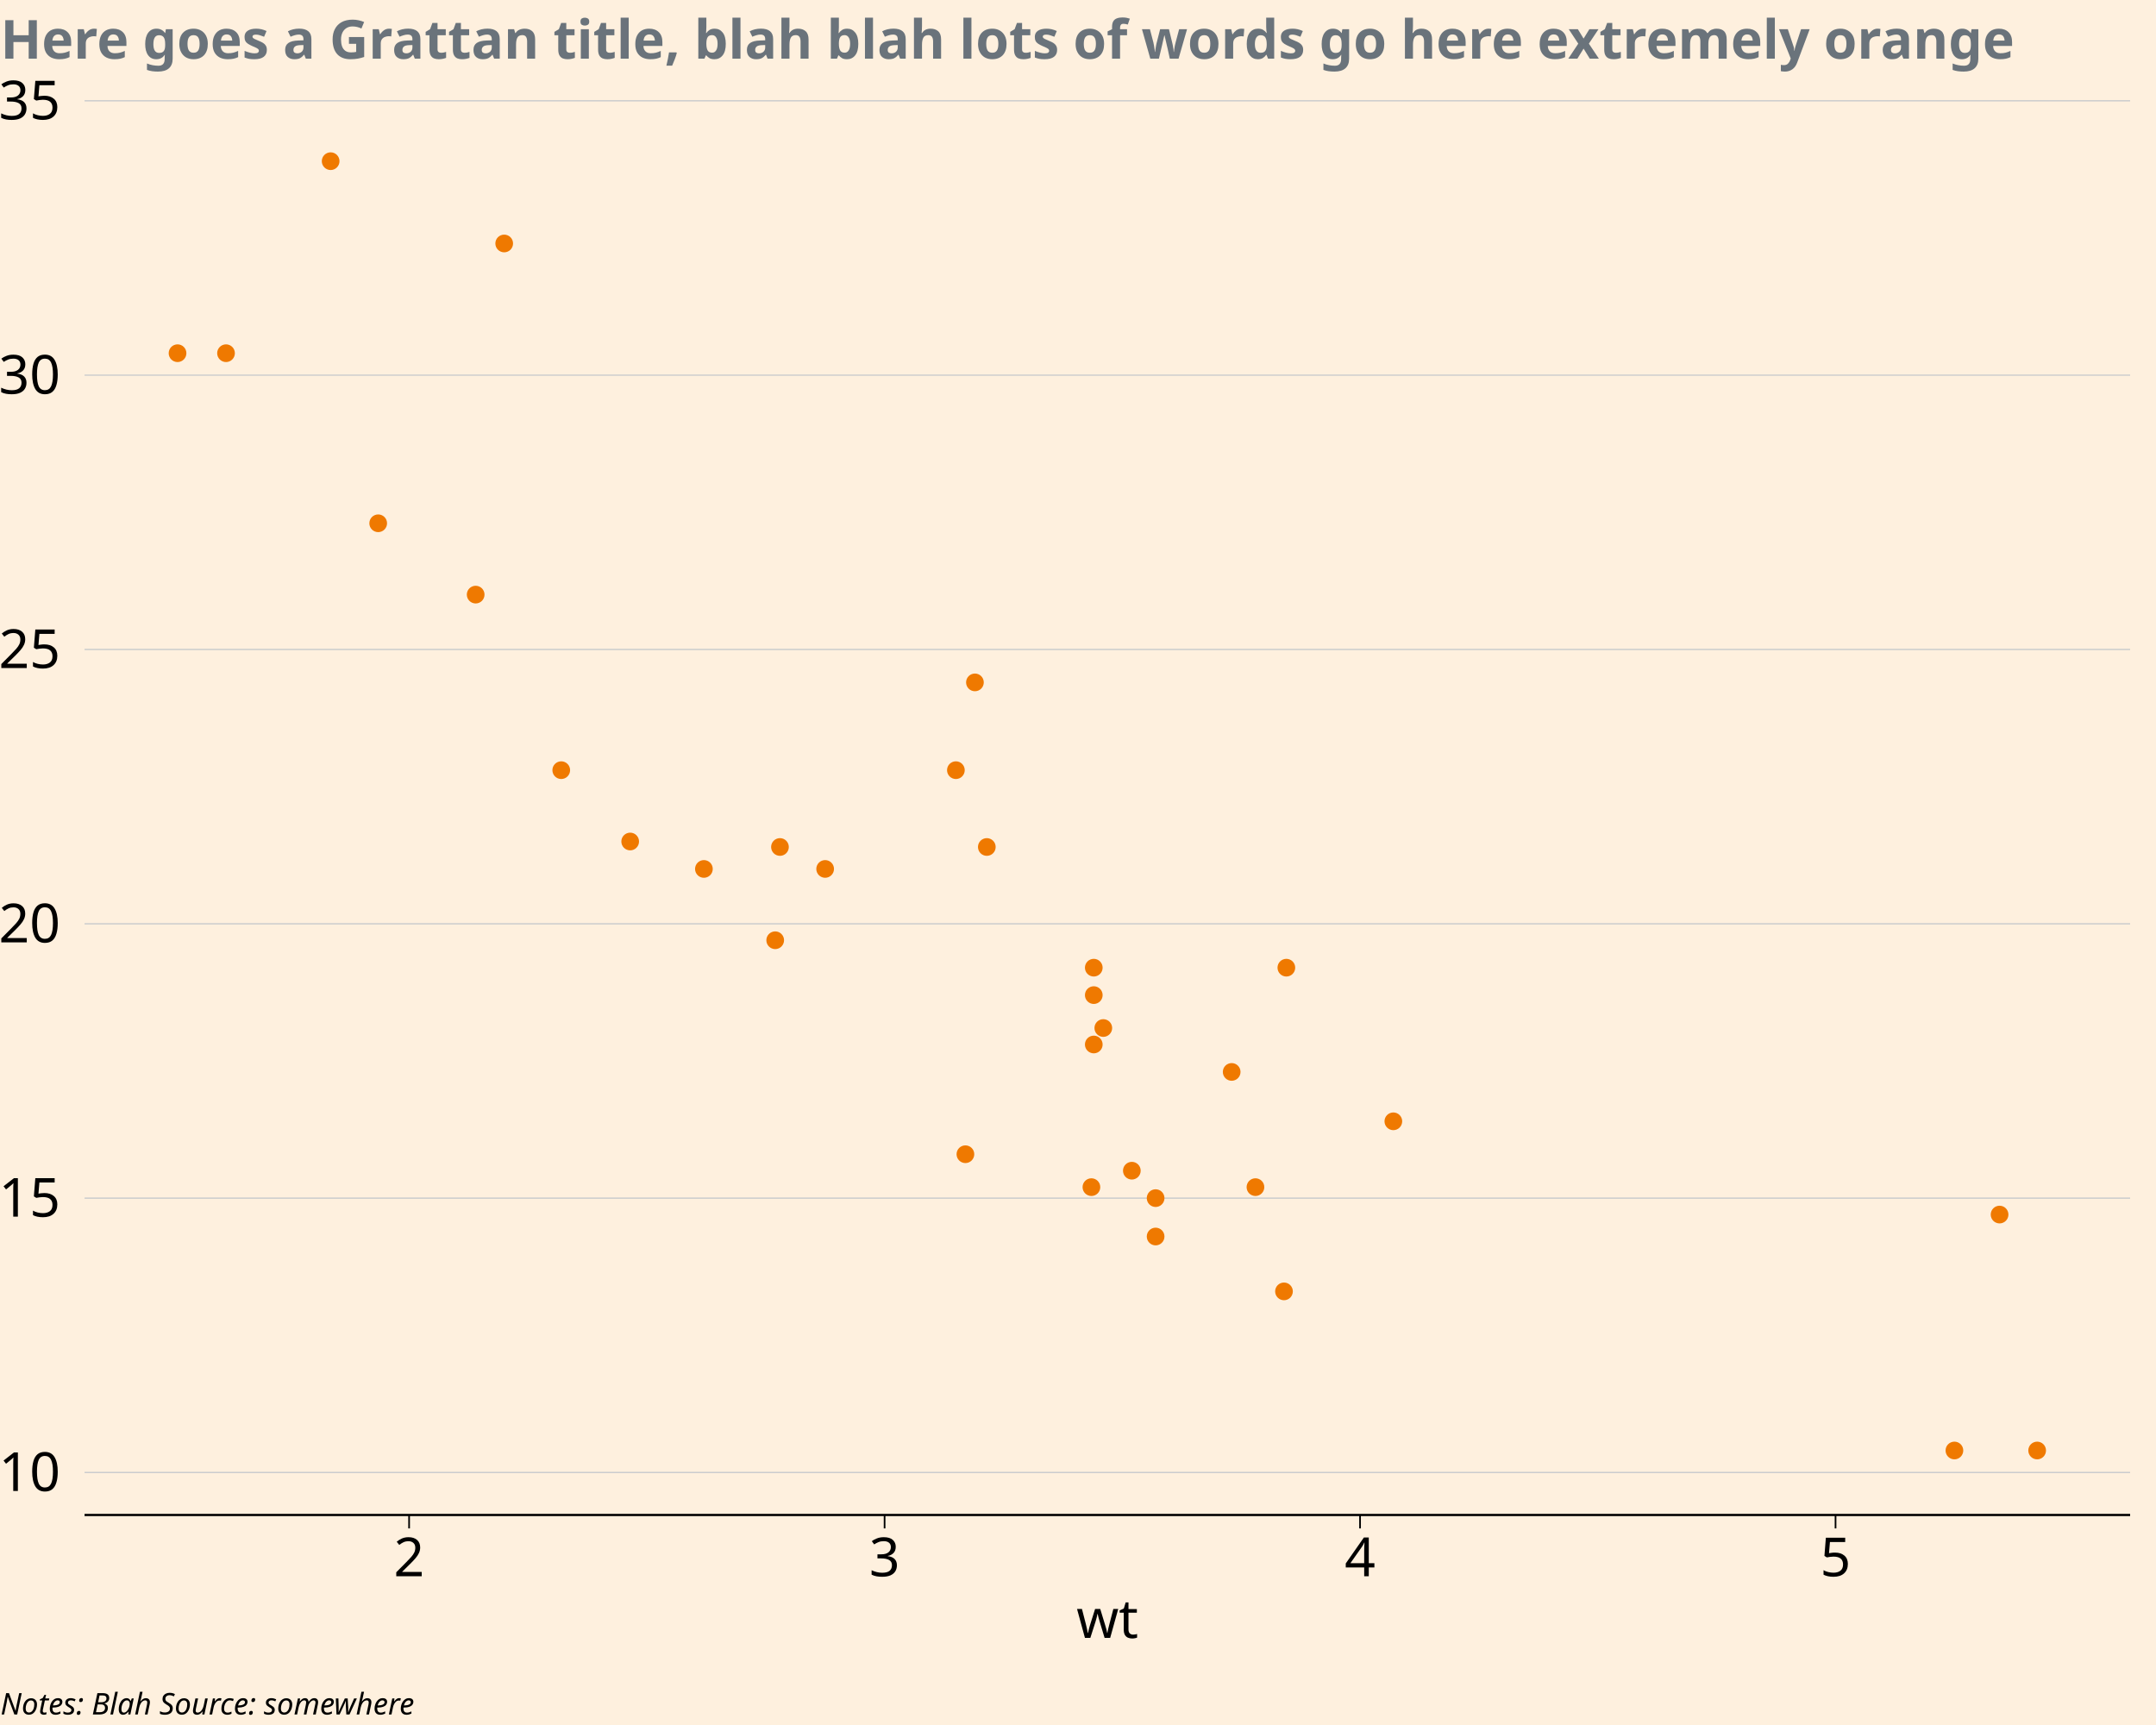
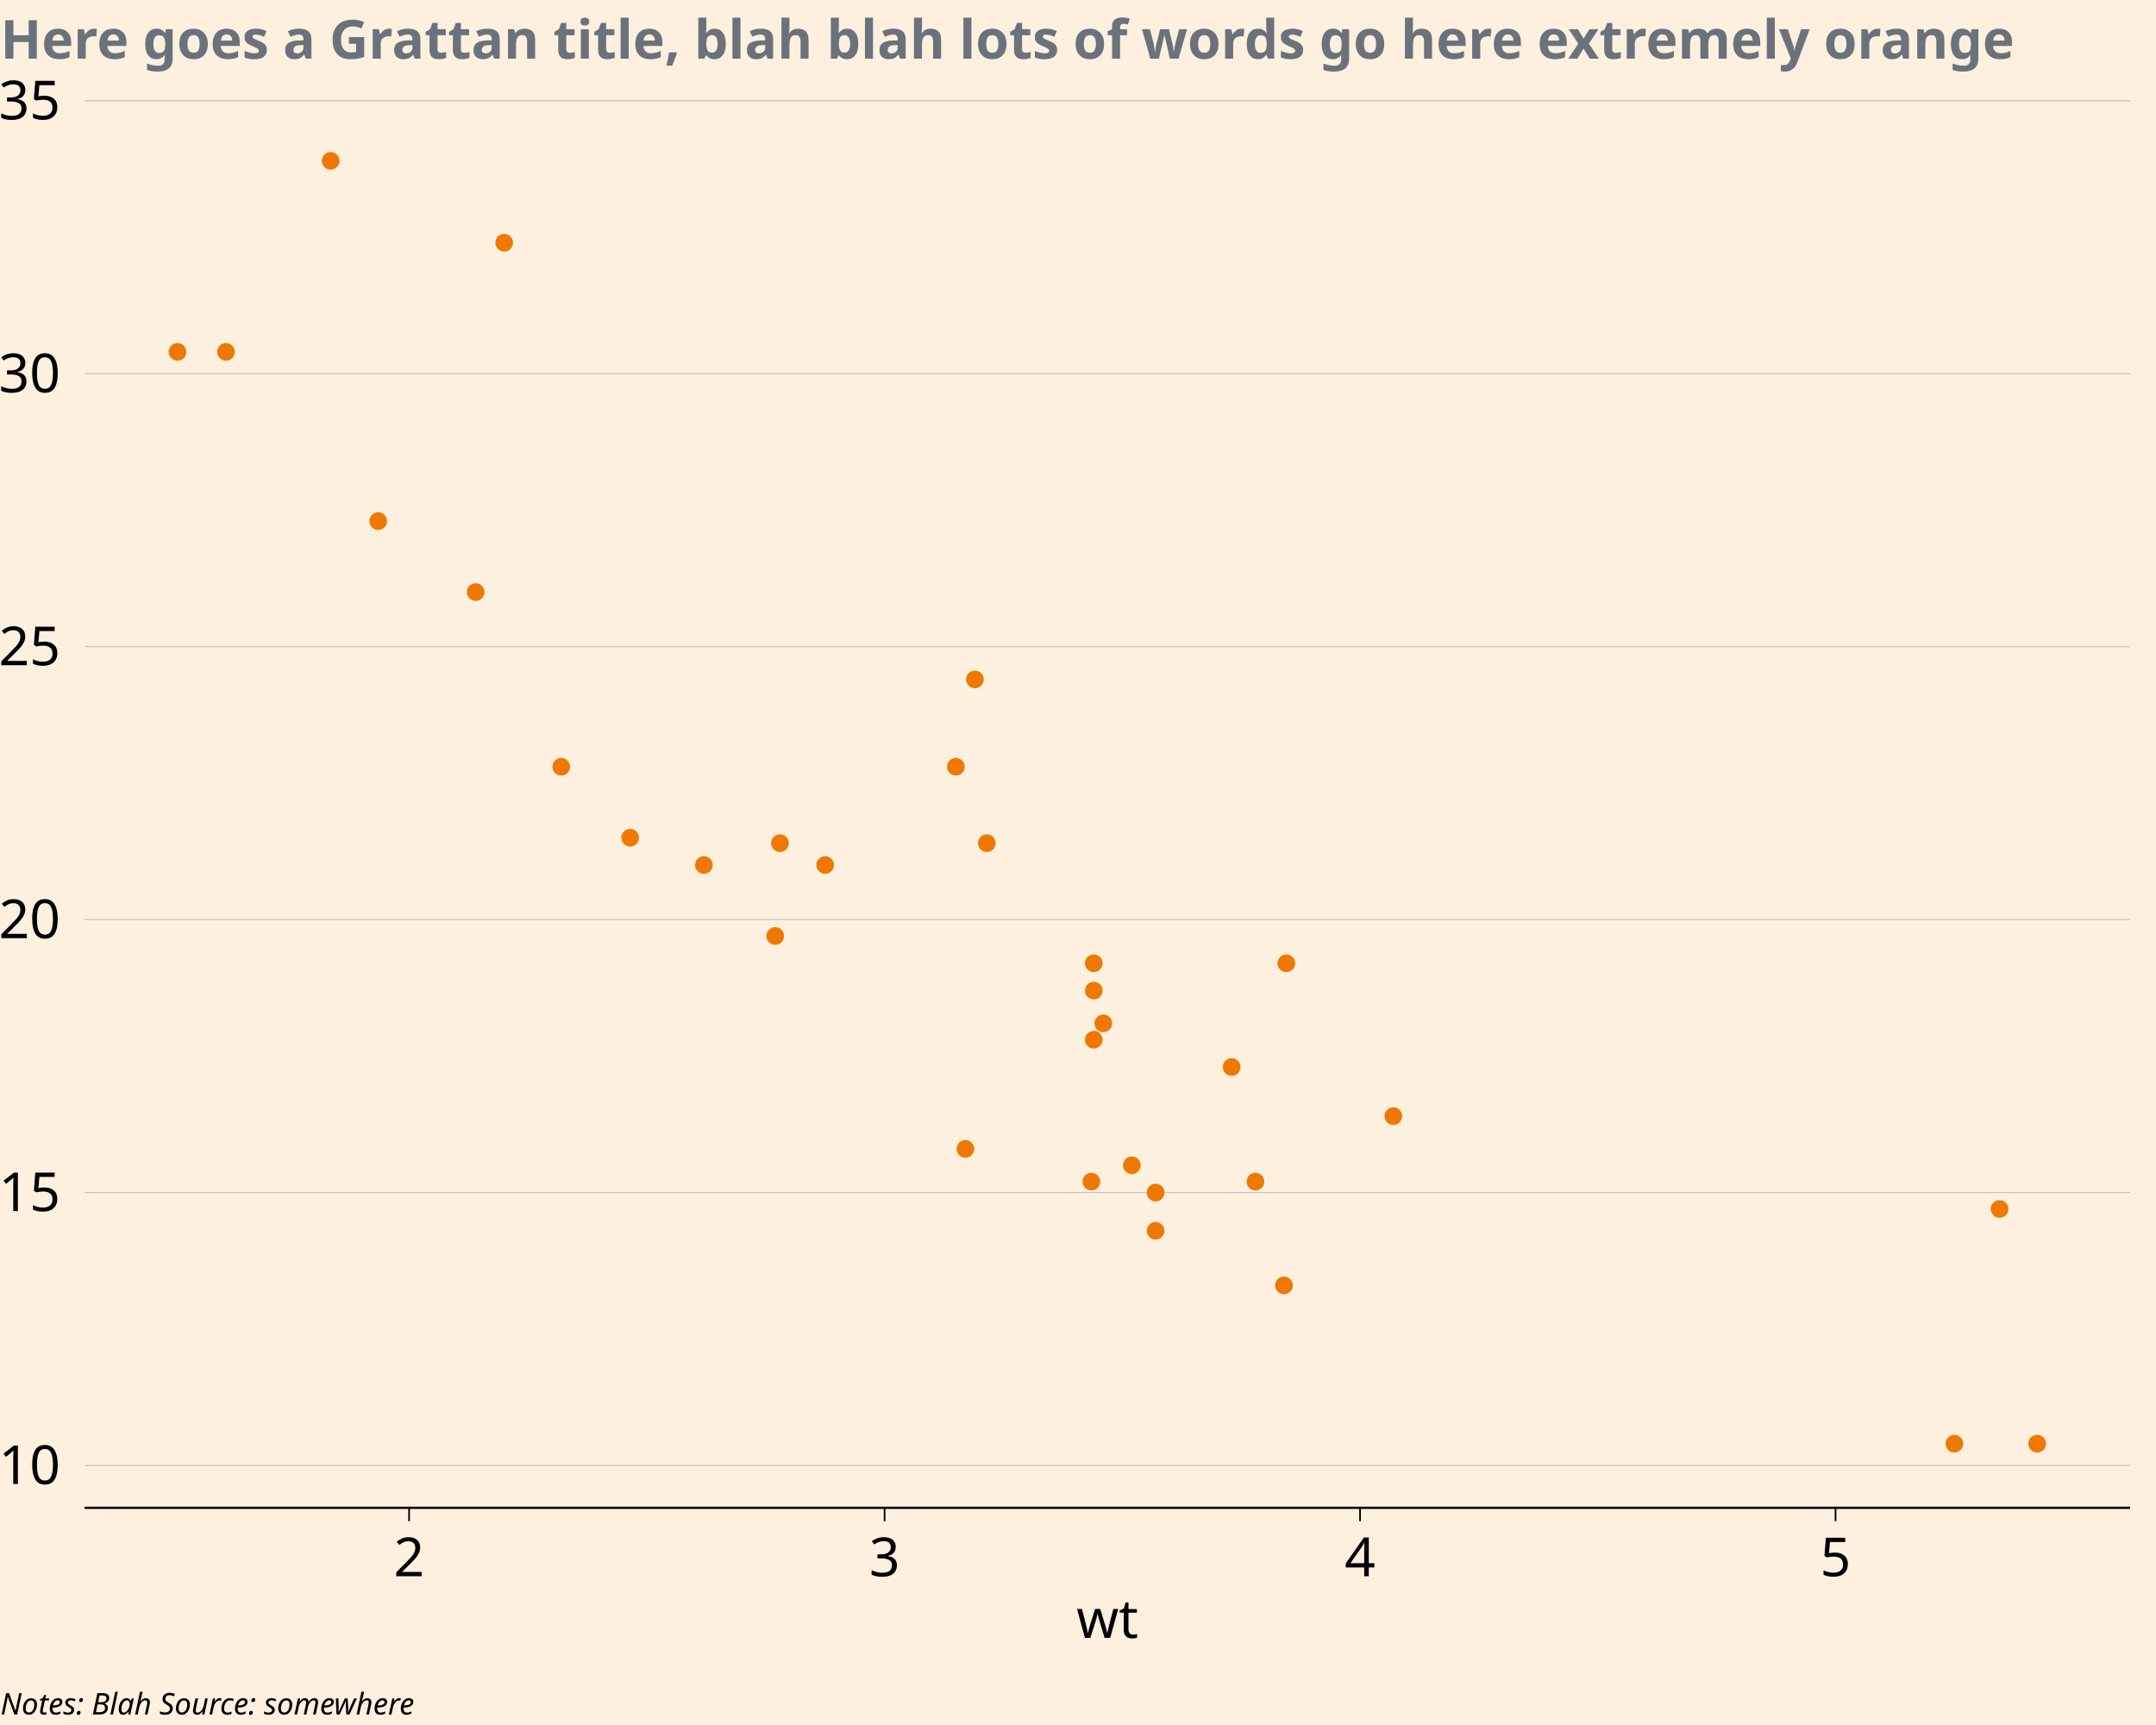
<svg xmlns="http://www.w3.org/2000/svg" class="svglite" data-engine-version="2.0" width="720.00pt" height="576.00pt" viewBox="0 0 720.00 576.00">
  <defs>
    <style type="text/css">
    .svglite line, .svglite polyline, .svglite polygon, .svglite path, .svglite rect, .svglite circle {
      fill: none;
      stroke: #000000;
      stroke-linecap: round;
      stroke-linejoin: round;
      stroke-miterlimit: 10.00;
    }
  </style>
  </defs>
  <rect width="100%" height="100%" style="stroke: none; fill: #FFFFFF;" />
  <defs>
    <clipPath id="cpMC4wMHw3MjAuMDB8MC4wMHw1NzYuMDA=">
      <rect x="0.00" y="0.00" width="720.00" height="576.00" />
    </clipPath>
  </defs>
  <g clip-path="url(#cpMC4wMHw3MjAuMDB8MC4wMHw1NzYuMDA=)">
    <rect x="0.00" y="0.00" width="720.00" height="576.00" style="stroke-width: 0.75; stroke: none; fill: #FEF0DE;" />
  </g>
  <defs>
-     <clipPath id="cpMjguMjR8NzExLjM2fDMyLjI5fDUwNS44Nw==">
-       <rect x="28.24" y="32.29" width="683.12" height="473.57" />
+     <clipPath id="cpMjguMjR8NzExLjM2fDMyLjI5fDUwMy40Nw==">
+       <rect x="28.24" y="32.29" width="683.12" height="471.18" />
    </clipPath>
  </defs>
-   <g clip-path="url(#cpMjguMjR8NzExLjM2fDMyLjI5fDUwNS44Nw==)">
-     <rect x="28.24" y="32.29" width="683.12" height="473.57" style="stroke-width: 0.75; stroke: none; fill: #FEF0DE;" />
-     <polyline points="28.24,491.67 711.36,491.67 " style="stroke-width: 0.38; stroke: #C3C7CB; stroke-linecap: butt;" />
-     <polyline points="28.24,400.07 711.36,400.07 " style="stroke-width: 0.38; stroke: #C3C7CB; stroke-linecap: butt;" />
-     <polyline points="28.24,308.47 711.36,308.47 " style="stroke-width: 0.38; stroke: #C3C7CB; stroke-linecap: butt;" />
-     <polyline points="28.24,216.87 711.36,216.87 " style="stroke-width: 0.38; stroke: #C3C7CB; stroke-linecap: butt;" />
-     <polyline points="28.24,125.27 711.36,125.27 " style="stroke-width: 0.38; stroke: #C3C7CB; stroke-linecap: butt;" />
+   <g clip-path="url(#cpMjguMjR8NzExLjM2fDMyLjI5fDUwMy40Nw==)">
+     <rect x="28.24" y="32.29" width="683.12" height="471.18" style="stroke-width: 0.75; stroke: none; fill: #FEF0DE;" />
+     <polyline points="28.24,489.35 711.36,489.35 " style="stroke-width: 0.38; stroke: #C3C7CB; stroke-linecap: butt;" />
+     <polyline points="28.24,398.21 711.36,398.21 " style="stroke-width: 0.38; stroke: #C3C7CB; stroke-linecap: butt;" />
+     <polyline points="28.24,307.07 711.36,307.07 " style="stroke-width: 0.38; stroke: #C3C7CB; stroke-linecap: butt;" />
+     <polyline points="28.24,215.93 711.36,215.93 " style="stroke-width: 0.38; stroke: #C3C7CB; stroke-linecap: butt;" />
+     <polyline points="28.24,124.80 711.36,124.80 " style="stroke-width: 0.38; stroke: #C3C7CB; stroke-linecap: butt;" />
    <polyline points="28.24,33.66 711.36,33.66 " style="stroke-width: 0.38; stroke: #C3C7CB; stroke-linecap: butt;" />
-     <circle cx="235.07" cy="290.15" r="2.60" style="stroke-width: 0.71; stroke: #EF7900; fill: #EF7900;" />
-     <circle cx="275.56" cy="290.15" r="2.60" style="stroke-width: 0.71; stroke: #EF7900; fill: #EF7900;" />
-     <circle cx="187.43" cy="257.17" r="2.60" style="stroke-width: 0.71; stroke: #EF7900; fill: #EF7900;" />
-     <circle cx="329.55" cy="282.82" r="2.60" style="stroke-width: 0.71; stroke: #EF7900; fill: #EF7900;" />
-     <circle cx="365.27" cy="332.28" r="2.60" style="stroke-width: 0.71; stroke: #EF7900; fill: #EF7900;" />
-     <circle cx="368.45" cy="343.27" r="2.60" style="stroke-width: 0.71; stroke: #EF7900; fill: #EF7900;" />
-     <circle cx="385.92" cy="412.89" r="2.60" style="stroke-width: 0.71; stroke: #EF7900; fill: #EF7900;" />
-     <circle cx="325.58" cy="227.86" r="2.60" style="stroke-width: 0.71; stroke: #EF7900; fill: #EF7900;" />
-     <circle cx="319.22" cy="257.17" r="2.60" style="stroke-width: 0.71; stroke: #EF7900; fill: #EF7900;" />
-     <circle cx="365.27" cy="323.12" r="2.60" style="stroke-width: 0.71; stroke: #EF7900; fill: #EF7900;" />
-     <circle cx="365.27" cy="348.77" r="2.60" style="stroke-width: 0.71; stroke: #EF7900; fill: #EF7900;" />
-     <circle cx="465.31" cy="374.42" r="2.60" style="stroke-width: 0.71; stroke: #EF7900; fill: #EF7900;" />
-     <circle cx="411.32" cy="357.93" r="2.60" style="stroke-width: 0.71; stroke: #EF7900; fill: #EF7900;" />
-     <circle cx="419.26" cy="396.40" r="2.60" style="stroke-width: 0.71; stroke: #EF7900; fill: #EF7900;" />
-     <circle cx="652.68" cy="484.34" r="2.60" style="stroke-width: 0.71; stroke: #EF7900; fill: #EF7900;" />
-     <circle cx="680.31" cy="484.34" r="2.60" style="stroke-width: 0.71; stroke: #EF7900; fill: #EF7900;" />
-     <circle cx="667.76" cy="405.56" r="2.60" style="stroke-width: 0.71; stroke: #EF7900; fill: #EF7900;" />
-     <circle cx="168.38" cy="81.30" r="2.60" style="stroke-width: 0.71; stroke: #EF7900; fill: #EF7900;" />
-     <circle cx="75.48" cy="117.94" r="2.60" style="stroke-width: 0.71; stroke: #EF7900; fill: #EF7900;" />
-     <circle cx="110.42" cy="53.82" r="2.60" style="stroke-width: 0.71; stroke: #EF7900; fill: #EF7900;" />
-     <circle cx="210.45" cy="280.99" r="2.60" style="stroke-width: 0.71; stroke: #EF7900; fill: #EF7900;" />
-     <circle cx="377.98" cy="390.91" r="2.60" style="stroke-width: 0.71; stroke: #EF7900; fill: #EF7900;" />
-     <circle cx="364.48" cy="396.40" r="2.60" style="stroke-width: 0.71; stroke: #EF7900; fill: #EF7900;" />
-     <circle cx="428.79" cy="431.21" r="2.60" style="stroke-width: 0.71; stroke: #EF7900; fill: #EF7900;" />
-     <circle cx="429.58" cy="323.12" r="2.60" style="stroke-width: 0.71; stroke: #EF7900; fill: #EF7900;" />
-     <circle cx="126.30" cy="174.73" r="2.60" style="stroke-width: 0.71; stroke: #EF7900; fill: #EF7900;" />
-     <circle cx="158.85" cy="198.55" r="2.60" style="stroke-width: 0.71; stroke: #EF7900; fill: #EF7900;" />
-     <circle cx="59.29" cy="117.94" r="2.60" style="stroke-width: 0.71; stroke: #EF7900; fill: #EF7900;" />
-     <circle cx="322.40" cy="385.41" r="2.60" style="stroke-width: 0.71; stroke: #EF7900; fill: #EF7900;" />
-     <circle cx="258.88" cy="313.96" r="2.60" style="stroke-width: 0.71; stroke: #EF7900; fill: #EF7900;" />
-     <circle cx="385.92" cy="400.07" r="2.60" style="stroke-width: 0.71; stroke: #EF7900; fill: #EF7900;" />
-     <circle cx="260.47" cy="282.82" r="2.60" style="stroke-width: 0.71; stroke: #EF7900; fill: #EF7900;" />
+     <circle cx="235.07" cy="288.84" r="2.60" style="stroke-width: 0.71; stroke: #EF7900; fill: #EF7900;" />
+     <circle cx="275.56" cy="288.84" r="2.60" style="stroke-width: 0.71; stroke: #EF7900; fill: #EF7900;" />
+     <circle cx="187.43" cy="256.03" r="2.60" style="stroke-width: 0.71; stroke: #EF7900; fill: #EF7900;" />
+     <circle cx="329.55" cy="281.55" r="2.60" style="stroke-width: 0.71; stroke: #EF7900; fill: #EF7900;" />
+     <circle cx="365.27" cy="330.77" r="2.60" style="stroke-width: 0.71; stroke: #EF7900; fill: #EF7900;" />
+     <circle cx="368.45" cy="341.70" r="2.60" style="stroke-width: 0.71; stroke: #EF7900; fill: #EF7900;" />
+     <circle cx="385.92" cy="410.97" r="2.60" style="stroke-width: 0.71; stroke: #EF7900; fill: #EF7900;" />
+     <circle cx="325.58" cy="226.87" r="2.60" style="stroke-width: 0.71; stroke: #EF7900; fill: #EF7900;" />
+     <circle cx="319.22" cy="256.03" r="2.60" style="stroke-width: 0.71; stroke: #EF7900; fill: #EF7900;" />
+     <circle cx="365.27" cy="321.65" r="2.60" style="stroke-width: 0.71; stroke: #EF7900; fill: #EF7900;" />
+     <circle cx="365.27" cy="347.17" r="2.60" style="stroke-width: 0.71; stroke: #EF7900; fill: #EF7900;" />
+     <circle cx="465.31" cy="372.69" r="2.60" style="stroke-width: 0.71; stroke: #EF7900; fill: #EF7900;" />
+     <circle cx="411.32" cy="356.29" r="2.60" style="stroke-width: 0.71; stroke: #EF7900; fill: #EF7900;" />
+     <circle cx="419.26" cy="394.56" r="2.60" style="stroke-width: 0.71; stroke: #EF7900; fill: #EF7900;" />
+     <circle cx="652.68" cy="482.06" r="2.60" style="stroke-width: 0.71; stroke: #EF7900; fill: #EF7900;" />
+     <circle cx="680.31" cy="482.06" r="2.60" style="stroke-width: 0.71; stroke: #EF7900; fill: #EF7900;" />
+     <circle cx="667.76" cy="403.68" r="2.60" style="stroke-width: 0.71; stroke: #EF7900; fill: #EF7900;" />
+     <circle cx="168.38" cy="81.05" r="2.60" style="stroke-width: 0.71; stroke: #EF7900; fill: #EF7900;" />
+     <circle cx="75.48" cy="117.50" r="2.60" style="stroke-width: 0.71; stroke: #EF7900; fill: #EF7900;" />
+     <circle cx="110.42" cy="53.71" r="2.60" style="stroke-width: 0.71; stroke: #EF7900; fill: #EF7900;" />
+     <circle cx="210.45" cy="279.73" r="2.60" style="stroke-width: 0.71; stroke: #EF7900; fill: #EF7900;" />
+     <circle cx="377.98" cy="389.10" r="2.60" style="stroke-width: 0.71; stroke: #EF7900; fill: #EF7900;" />
+     <circle cx="364.48" cy="394.56" r="2.60" style="stroke-width: 0.71; stroke: #EF7900; fill: #EF7900;" />
+     <circle cx="428.79" cy="429.20" r="2.60" style="stroke-width: 0.71; stroke: #EF7900; fill: #EF7900;" />
+     <circle cx="429.58" cy="321.65" r="2.60" style="stroke-width: 0.71; stroke: #EF7900; fill: #EF7900;" />
+     <circle cx="126.30" cy="174.01" r="2.60" style="stroke-width: 0.71; stroke: #EF7900; fill: #EF7900;" />
+     <circle cx="158.85" cy="197.71" r="2.60" style="stroke-width: 0.71; stroke: #EF7900; fill: #EF7900;" />
+     <circle cx="59.29" cy="117.50" r="2.60" style="stroke-width: 0.71; stroke: #EF7900; fill: #EF7900;" />
+     <circle cx="322.40" cy="383.63" r="2.60" style="stroke-width: 0.71; stroke: #EF7900; fill: #EF7900;" />
+     <circle cx="258.88" cy="312.54" r="2.60" style="stroke-width: 0.71; stroke: #EF7900; fill: #EF7900;" />
+     <circle cx="385.92" cy="398.21" r="2.60" style="stroke-width: 0.71; stroke: #EF7900; fill: #EF7900;" />
+     <circle cx="260.47" cy="281.55" r="2.60" style="stroke-width: 0.71; stroke: #EF7900; fill: #EF7900;" />
  </g>
  <g clip-path="url(#cpMC4wMHw3MjAuMDB8MC4wMHw1NzYuMDA=)">
-     <text x="20.17" y="497.86" text-anchor="end" style="font-size: 18.00px; font-family: sans;" textLength="20.02px" lengthAdjust="spacingAndGlyphs">10</text>
-     <text x="20.17" y="406.26" text-anchor="end" style="font-size: 18.00px; font-family: sans;" textLength="20.02px" lengthAdjust="spacingAndGlyphs">15</text>
-     <text x="20.17" y="314.66" text-anchor="end" style="font-size: 18.00px; font-family: sans;" textLength="20.02px" lengthAdjust="spacingAndGlyphs">20</text>
-     <text x="20.17" y="223.06" text-anchor="end" style="font-size: 18.00px; font-family: sans;" textLength="20.02px" lengthAdjust="spacingAndGlyphs">25</text>
-     <text x="20.17" y="131.46" text-anchor="end" style="font-size: 18.00px; font-family: sans;" textLength="20.02px" lengthAdjust="spacingAndGlyphs">30</text>
-     <text x="20.17" y="39.86" text-anchor="end" style="font-size: 18.00px; font-family: sans;" textLength="20.02px" lengthAdjust="spacingAndGlyphs">35</text>
-     <polyline points="28.24,505.87 711.36,505.87 " style="stroke-width: 0.75; stroke-linecap: butt;" />
-     <polyline points="136.62,510.35 136.62,505.87 " style="stroke-width: 0.56; stroke-linecap: butt;" />
-     <polyline points="295.41,510.35 295.41,505.87 " style="stroke-width: 0.56; stroke-linecap: butt;" />
-     <polyline points="454.19,510.35 454.19,505.87 " style="stroke-width: 0.56; stroke-linecap: butt;" />
-     <polyline points="612.98,510.35 612.98,505.87 " style="stroke-width: 0.56; stroke-linecap: butt;" />
+     <text x="20.17" y="495.54" text-anchor="end" style="font-size: 18.00px; font-family: sans;" textLength="20.02px" lengthAdjust="spacingAndGlyphs">10</text>
+     <text x="20.17" y="404.40" text-anchor="end" style="font-size: 18.00px; font-family: sans;" textLength="20.02px" lengthAdjust="spacingAndGlyphs">15</text>
+     <text x="20.17" y="313.27" text-anchor="end" style="font-size: 18.00px; font-family: sans;" textLength="20.02px" lengthAdjust="spacingAndGlyphs">20</text>
+     <text x="20.17" y="222.13" text-anchor="end" style="font-size: 18.00px; font-family: sans;" textLength="20.02px" lengthAdjust="spacingAndGlyphs">25</text>
+     <text x="20.17" y="130.99" text-anchor="end" style="font-size: 18.00px; font-family: sans;" textLength="20.02px" lengthAdjust="spacingAndGlyphs">30</text>
+     <text x="20.17" y="39.85" text-anchor="end" style="font-size: 18.00px; font-family: sans;" textLength="20.02px" lengthAdjust="spacingAndGlyphs">35</text>
+     <polyline points="28.24,503.47 711.36,503.47 " style="stroke-width: 0.75; stroke-linecap: butt;" />
+     <polyline points="136.62,507.96 136.62,503.47 " style="stroke-width: 0.56; stroke-linecap: butt;" />
+     <polyline points="295.41,507.96 295.41,503.47 " style="stroke-width: 0.56; stroke-linecap: butt;" />
+     <polyline points="454.19,507.96 454.19,503.47 " style="stroke-width: 0.56; stroke-linecap: butt;" />
+     <polyline points="612.98,507.96 612.98,503.47 " style="stroke-width: 0.56; stroke-linecap: butt;" />
    <text x="136.62" y="526.32" text-anchor="middle" style="font-size: 18.00px; font-family: sans;" textLength="10.01px" lengthAdjust="spacingAndGlyphs">2</text>
    <text x="295.41" y="526.32" text-anchor="middle" style="font-size: 18.00px; font-family: sans;" textLength="10.01px" lengthAdjust="spacingAndGlyphs">3</text>
    <text x="454.19" y="526.32" text-anchor="middle" style="font-size: 18.00px; font-family: sans;" textLength="10.01px" lengthAdjust="spacingAndGlyphs">4</text>
    <text x="612.98" y="526.32" text-anchor="middle" style="font-size: 18.00px; font-family: sans;" textLength="10.01px" lengthAdjust="spacingAndGlyphs">5</text>
    <text x="369.80" y="546.93" text-anchor="middle" style="font-size: 18.00px; font-family: sans;" textLength="18.00px" lengthAdjust="spacingAndGlyphs">wt</text>
    <text x="0.14" y="19.59" style="font-size: 18.00px; font-weight: bold; fill: #6A737B; font-family: sans;" textLength="595.38px" lengthAdjust="spacingAndGlyphs">Here goes a Grattan title, blah blah lots of words go here extremely orange</text>
    <text x="0.14" y="572.49" style="font-size: 9.99px; font-style: italic; font-family: sans;" textLength="143.29px" lengthAdjust="spacingAndGlyphs">Notes: Blah Source: somewhere</text>
  </g>
</svg>
